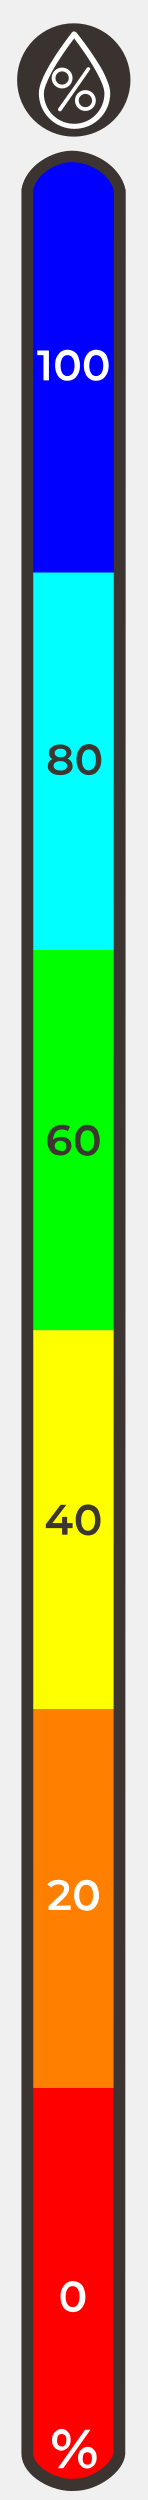
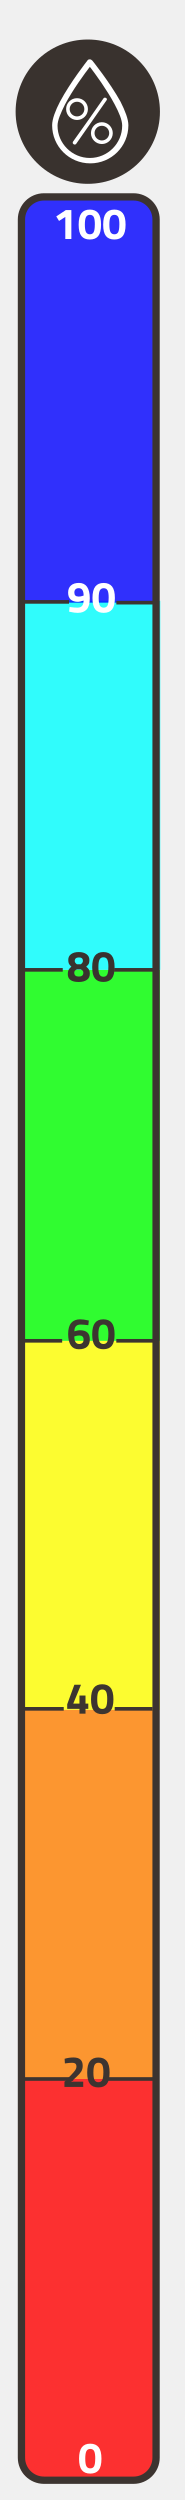
- <svg xmlns="http://www.w3.org/2000/svg" xmlns:xlink="http://www.w3.org/1999/xlink" version="1.1" id="Livello_1" x="0px" y="0px" width="38px" height="644px" viewBox="0 0 37.2 644.1" style="enable-background:new 0 0 37.2 644.1;" xml:space="preserve">
-   <style type="text/css">
- 	.st0{enable-background:new    ;}
- 	.st1{fill:#4C4C4D;}
- 	.st2{fill:#FFFFFF;}
- 	.st3{fill:#39322E;}
- 	.st4{fill:none;stroke:#3C3430;stroke-width:2.932;stroke-miterlimit:9.772;}
- 	.st5{fill:none;}
- 	.st6{clip-path:url(#SVGID_00000129192829195370664800000013769967506661330855_);fill:#FF0000;}
- 	.st7{clip-path:url(#SVGID_00000068648738339168840330000002827413332906593408_);fill:#FFFF00;}
- 	.st8{clip-path:url(#SVGID_00000092439167408149748810000006572093643991006647_);fill:#00FF00;}
- 	.st9{clip-path:url(#SVGID_00000072246017781804443840000014117273685905641135_);fill:#FF8000;}
- 	.st10{clip-path:url(#SVGID_00000000185898927831456600000009305082593140930219_);fill:#00FFFF;}
- 	.st11{clip-path:url(#SVGID_00000024711333814046860150000012935181442764585611_);fill:#0000FF;}
- 	.st12{fill:none;stroke:#000000;stroke-width:0.977;stroke-miterlimit:9.772;}
- 	.st13{fill:#FFFFFF;stroke:#FFFFFF;stroke-width:0.489;stroke-miterlimit:9.772;}
- 	.st14{fill:none;stroke:#FFFFFF;stroke-width:0.977;stroke-miterlimit:9.772;}
- 	.st15{fill:#3C3530;}
- </style>
-   <circle class="st3" cx="18.6" cy="20.6" r="14.6" />
-   <path class="st4" d="M30.4,632.2c-0.3,3.7-6.3,8.1-11.6,8.1l0,0c-5.2,0.4-12.2-3.5-12.2-8.1V48.9c1.1-5.3,7.2-8.4,11.5-8.4l0,0  c4.8,0,11.1,3.2,12.4,8.7L30.4,632.2L30.4,632.2z" />
-   <rect x="13.8" y="28.5" class="st5" width="9.5" height="5.3" />
+ <svg xmlns="http://www.w3.org/2000/svg" id="Livello_1" data-name="Livello 1" viewBox="0 0 50.61 677.16" width="50px" height="677px">
+   <defs>
+     <style>
+       .cls-1 {
+         stroke-width: 2px;
+       }
+ 
+       .cls-1, .cls-2, .cls-3, .cls-4 {
+         stroke-miterlimit: 9.77;
+       }
+ 
+       .cls-1, .cls-5, .cls-3, .cls-4 {
+         fill: none;
+       }
+ 
+       .cls-1, .cls-4 {
+         stroke: #3c3430;
+       }
+ 
+       .cls-2 {
+         stroke-width: .49px;
+       }
+ 
+       .cls-2, .cls-3 {
+         stroke: #fff;
+       }
+ 
+       .cls-2, .cls-6 {
+         fill: #fff;
+       }
+ 
+       .cls-7 {
+         fill: #ff0;
+       }
+ 
+       .cls-7, .cls-8, .cls-5, .cls-6, .cls-9, .cls-10, .cls-11, .cls-12, .cls-13, .cls-14, .cls-15 {
+         stroke-width: 0px;
+       }
+ 
+       .cls-8 {
+         fill: red;
+       }
+ 
+       .cls-16 {
+         opacity: .8;
+       }
+ 
+       .cls-3 {
+         stroke-width: .98px;
+       }
+ 
+       .cls-9 {
+         fill: #39322e;
+       }
+ 
+       .cls-10 {
+         fill: #3c3530;
+       }
+ 
+       .cls-11 {
+         fill: #ff8000;
+       }
+ 
+       .cls-12 {
+         fill: #3c3430;
+       }
+ 
+       .cls-13 {
+         fill: lime;
+       }
+ 
+       .cls-14 {
+         fill: blue;
+       }
+ 
+       .cls-15 {
+         fill: aqua;
+       }
+     </style>
+   </defs>
  <g>
-     <g>
-       <g>
-         <g>
-           <g>
-             <defs>
-               <path id="SVGID_1_" d="M30.3,632c-0.3,3.7-6.3,8.1-11.5,8.1l0,0c-5.1,0.4-12.1-3.5-12.1-8.1V48.7c1.1-5.3,7.2-8.4,11.4-8.4        l0,0c4.8,0,11,3.2,12.3,8.6L30.3,632L30.3,632z" />
-             </defs>
-             <clipPath id="SVGID_00000041263542531681472480000001723046000836222877_">
-               <use xlink:href="#SVGID_1_" style="overflow:visible;" />
-             </clipPath>
-             <rect x="1" y="537.8" style="clip-path:url(#SVGID_00000041263542531681472480000001723046000836222877_);fill:#FF0000;" width="35.2" height="107.3" />
-           </g>
-         </g>
-       </g>
+     <g class="cls-16">
+       <path class="cls-8" d="m5.37,565.81h37.92v103.27c0,3.89-3.16,7.05-7.05,7.05H10.95c-3.08,0-5.58-2.5-5.58-5.58v-104.74Z" />
    </g>
-     <g>
-       <g>
-         <g>
-           <g>
-             <defs>
-               <path id="SVGID_00000088097379039343214280000017786114916328122498_" d="M30.3,632c-0.3,3.7-6.3,8.1-11.5,8.1l0,0        c-5.1,0.4-12.1-3.5-12.1-8.1V48.7c1.1-5.3,7.2-8.4,11.4-8.4l0,0c4.8,0,11,3.2,12.3,8.6L30.3,632L30.3,632z" />
-             </defs>
-             <clipPath id="SVGID_00000093155461741618743390000011106305800727563661_">
-               <use xlink:href="#SVGID_00000088097379039343214280000017786114916328122498_" style="overflow:visible;" />
-             </clipPath>
-             <rect x="1.4" y="342.7" style="clip-path:url(#SVGID_00000093155461741618743390000011106305800727563661_);fill:#FFFF00;" width="35.2" height="97.6" />
-           </g>
-         </g>
-       </g>
+     <g class="cls-16">
+       <rect class="cls-7" x="5.91" y="363.47" width="37.92" height="101.17" />
    </g>
-     <g>
-       <g>
-         <g>
-           <g>
-             <defs>
-               <path id="SVGID_00000169541020787712877840000013272703699049414335_" d="M30.3,632c-0.3,3.7-6.3,8.1-11.5,8.1l0,0        c-5.1,0.4-12.1-3.5-12.1-8.1V48.7c1.1-5.3,7.2-8.4,11.4-8.4l0,0c4.8,0,11,3.2,12.3,8.6L30.3,632L30.3,632z" />
-             </defs>
-             <clipPath id="SVGID_00000060720816468860446280000001917637259011442092_">
-               <use xlink:href="#SVGID_00000169541020787712877840000013272703699049414335_" style="overflow:visible;" />
-             </clipPath>
-             <rect x="1.4" y="244.6" style="clip-path:url(#SVGID_00000060720816468860446280000001917637259011442092_);fill:#00FF00;" width="35.2" height="98.1" />
-           </g>
-         </g>
-       </g>
+     <g class="cls-16">
+       <rect class="cls-13" x="5.91" y="261.79" width="37.92" height="101.69" />
    </g>
-     <g>
-       <g>
-         <g>
-           <g>
-             <defs>
-               <path id="SVGID_00000163772323490672032300000002724969218151798661_" d="M30.3,632c-0.3,3.7-6.3,8.1-11.5,8.1l0,0        c-5.1,0.4-12.1-3.5-12.1-8.1V48.7c1.1-5.3,7.2-8.4,11.4-8.4l0,0c4.8,0,11,3.2,12.3,8.6L30.3,632L30.3,632z" />
-             </defs>
-             <clipPath id="SVGID_00000075870942906997292380000014475495938796336278_">
-               <use xlink:href="#SVGID_00000163772323490672032300000002724969218151798661_" style="overflow:visible;" />
-             </clipPath>
-             <rect x="1" y="440.3" style="clip-path:url(#SVGID_00000075870942906997292380000014475495938796336278_);fill:#FF8000;" width="35.2" height="97.6" />
-           </g>
-         </g>
-       </g>
+     <g class="cls-16">
+       <rect class="cls-11" x="5.48" y="464.64" width="37.92" height="101.17" />
    </g>
-     <g>
-       <g>
-         <g>
-           <g>
-             <defs>
-               <path id="SVGID_00000031203742310509034450000009689361222874695091_" d="M30.5,631.5c-0.3,3.7-6.4,8.1-11.5,8.1l0,0        c-5.1,0.4-12.1-3.5-12.1-8.1V48.3c1.1-5.3,7.2-8.4,11.4-8.4l0,0c4.8,0,11,3.2,12.3,8.6L30.5,631.5L30.5,631.5z" />
-             </defs>
-             <clipPath id="SVGID_00000172405561941044257950000008387127731225534378_">
-               <use xlink:href="#SVGID_00000031203742310509034450000009689361222874695091_" style="overflow:visible;" />
-             </clipPath>
-             <rect x="1.5" y="147" style="clip-path:url(#SVGID_00000172405561941044257950000008387127731225534378_);fill:#00FFFF;" width="35.2" height="97.6" />
-           </g>
-         </g>
-       </g>
+     <g class="cls-16">
+       <rect class="cls-15" x="6.02" y="160.62" width="37.92" height="101.17" />
    </g>
-     <g>
-       <g>
-         <g>
-           <g>
-             <defs>
-               <path id="SVGID_00000152232809262551819490000017647387320135344513_" d="M30.3,632c-0.3,3.7-6.3,8.1-11.5,8.1l0,0        c-5.1,0.4-12.1-3.5-12.1-8.1V48.7c1.1-5.3,7.2-8.4,11.4-8.4l0,0c4.8,0,11,3.2,12.3,8.6L30.3,632L30.3,632z" />
-             </defs>
-             <clipPath id="SVGID_00000020399060509472438410000004129438092563846826_">
-               <use xlink:href="#SVGID_00000152232809262551819490000017647387320135344513_" style="overflow:visible;" />
-             </clipPath>
-             <rect x="1.4" y="40.2" style="clip-path:url(#SVGID_00000020399060509472438410000004129438092563846826_);fill:#0000FF;" width="35.2" height="107.3" />
-           </g>
-         </g>
-       </g>
+     <g class="cls-16">
+       <path class="cls-14" d="m9.58,49.92h28.85c2.03,0,3.68,1.65,3.68,3.68v107.55H6.7V52.79c0-1.59,1.29-2.88,2.88-2.88Z" />
    </g>
  </g>
-   <path class="st4" d="M30.3,632c-0.3,3.7-6.3,8.1-11.5,8.1l0,0c-5.1,0.4-12.1-3.5-12.1-8.1V48.7c1.1-5.3,7.2-8.4,11.4-8.4l0,0  c4.8,0,11,3.2,12.3,8.6L30.3,632L30.3,632z" />
-   <path class="st2" d="M19.3,8.4c-0.2-0.2-0.4-0.3-0.6-0.3c-0.3,0-0.5,0.1-0.6,0.3c0,0-4.1,5.2-6.6,9.9c-1.1,2.1-1.9,4.2-1.9,5.7  c0,5.1,4.1,9.2,9.2,9.2S28,29.1,28,24c0-1.5-0.8-3.5-1.9-5.7C23.5,13.6,19.3,8.4,19.3,8.4L19.3,8.4z M18.7,9.9  c1.3,1.7,4.1,5.5,6,9.1c1,1.9,1.8,3.7,1.8,5.1c0,4.3-3.5,7.8-7.8,7.8s-7.8-3.5-7.8-7.8c0-1.3,0.8-3.1,1.8-5.1  C14.6,15.4,17.4,11.6,18.7,9.9L18.7,9.9z" />
-   <path class="st13" d="M14.8,28.1c0,0-0.1,0.2,0.1,0.3c0.1,0.1,0.3,0,0.3,0l3.7-5.3l3.7-5.3c0,0,0.1-0.1-0.1-0.2s-0.3,0-0.3,0  l-3.7,5.3L14.8,28.1z" />
-   <circle class="st14" cx="15.6" cy="20.1" r="2.2" />
-   <circle class="st14" cx="21.6" cy="25.9" r="2.2" />
+   <circle class="cls-9" cx="24.06" cy="26.56" r="19.78" />
+   <rect class="cls-5" x="11.1" y="632.04" width="15.4" height="11.8" />
+   <rect class="cls-1" x="5.88" y="49.92" width="36.9" height="625.87" rx="6.18" ry="6.18" />
+   <path class="cls-6" d="m22.44,666.75c.52-.66,1.28-.98,2.3-.98s1.78.33,2.3.98c.52.66.77,1.71.77,3.16s-.26,2.49-.77,3.12c-.51.63-1.28.94-2.3.94s-1.79-.31-2.3-.94-.77-1.67-.77-3.12.26-2.51.77-3.16Zm3.67,3.13c0-.99-.1-1.68-.31-2.08-.21-.4-.56-.59-1.05-.59s-.84.2-1.06.6c-.21.4-.32,1.09-.32,2.08s.11,1.67.32,2.06c.22.39.57.59,1.06.59s.84-.2,1.04-.59.31-1.08.31-2.07Z" />
  <g>
-     <path class="st2" d="M12.2,90.3V98h-1.4v-6.5H9.2v-1.2H12.2z" />
-     <path class="st2" d="M15.3,97.6c-0.5-0.3-0.9-0.8-1.1-1.4c-0.3-0.6-0.4-1.3-0.4-2.1s0.1-1.5,0.4-2.1c0.3-0.6,0.7-1.1,1.1-1.4   c0.5-0.3,1-0.5,1.7-0.5c0.6,0,1.2,0.2,1.7,0.5s0.9,0.8,1.1,1.4s0.4,1.3,0.4,2.1s-0.1,1.5-0.4,2.1s-0.7,1.1-1.1,1.4   c-0.5,0.3-1,0.5-1.7,0.5S15.8,98,15.3,97.6z M18.3,96.2c0.3-0.5,0.5-1.1,0.5-2s-0.2-1.6-0.5-2c-0.3-0.5-0.8-0.7-1.3-0.7   s-1,0.2-1.3,0.7c-0.3,0.5-0.5,1.1-0.5,2s0.2,1.6,0.5,2c0.3,0.5,0.8,0.7,1.3,0.7C17.5,96.9,17.9,96.6,18.3,96.2z" />
-     <path class="st2" d="M22.7,97.6c-0.5-0.3-0.9-0.8-1.1-1.4c-0.3-0.6-0.4-1.3-0.4-2.1s0.1-1.5,0.4-2.1s0.7-1.1,1.1-1.4   c0.5-0.3,1-0.5,1.7-0.5c0.6,0,1.2,0.2,1.7,0.5s0.9,0.8,1.1,1.4s0.4,1.3,0.4,2.1s-0.1,1.5-0.4,2.1s-0.7,1.1-1.1,1.4   c-0.5,0.3-1,0.5-1.7,0.5S23.2,98,22.7,97.6z M25.7,96.2c0.3-0.5,0.5-1.1,0.5-2s-0.2-1.6-0.5-2c-0.3-0.5-0.8-0.7-1.3-0.7   s-1,0.2-1.3,0.7s-0.5,1.1-0.5,2s0.2,1.6,0.5,2c0.3,0.5,0.8,0.7,1.3,0.7C24.9,96.9,25.3,96.6,25.7,96.2z" />
+     <path class="cls-12" d="m22.8,567.98h-5.14v-1.4l1.69-1.72c.6-.62,1.02-1.09,1.25-1.42s.35-.68.35-1.05-.1-.63-.29-.79c-.2-.15-.47-.23-.83-.23-.54,0-1.12.05-1.75.14l-.29.04-.08-1.28c.78-.24,1.6-.36,2.44-.36,1.68,0,2.52.76,2.52,2.27,0,.59-.13,1.1-.38,1.54-.26.43-.72.96-1.39,1.57l-1.38,1.25h3.29v1.44Z" />
+     <path class="cls-12" d="m24.67,560.9c.52-.66,1.28-.98,2.3-.98s1.78.33,2.3.98.77,1.71.77,3.16-.26,2.49-.77,3.12-1.28.94-2.3.94-1.79-.31-2.3-.94c-.51-.63-.77-1.67-.77-3.12s.26-2.51.77-3.16Zm3.67,3.13c0-.99-.1-1.68-.31-2.08-.21-.4-.56-.59-1.05-.59s-.84.2-1.06.6c-.21.4-.32,1.09-.32,2.08s.11,1.67.32,2.06.57.59,1.06.59.84-.2,1.04-.59.31-1.08.31-2.07Z" />
  </g>
  <g>
-     <g>
-       <path class="st15" d="M18,196.3c0.2,0.3,0.3,0.7,0.3,1.1c0,0.5-0.1,0.9-0.4,1.2c-0.3,0.4-0.6,0.6-1.1,0.8s-1,0.3-1.7,0.3    s-1.2-0.1-1.7-0.3s-0.8-0.5-1.1-0.8s-0.4-0.8-0.4-1.2s0.1-0.8,0.3-1.1s0.5-0.6,0.9-0.7c-0.3-0.2-0.5-0.4-0.7-0.7s-0.2-0.6-0.2-1    s0.1-0.8,0.4-1.1s0.6-0.6,1-0.7c0.4-0.2,0.9-0.3,1.5-0.3s1.1,0.1,1.5,0.3s0.8,0.4,1,0.7s0.4,0.7,0.4,1.1c0,0.4-0.1,0.7-0.3,0.9    c-0.2,0.3-0.4,0.5-0.7,0.7C17.5,195.7,17.8,195.9,18,196.3z M16.4,198.2c0.3-0.2,0.5-0.5,0.5-0.9s-0.2-0.7-0.5-0.9    c-0.3-0.2-0.7-0.3-1.3-0.3c-0.5,0-0.9,0.1-1.2,0.3s-0.5,0.5-0.5,0.9s0.2,0.7,0.5,0.9s0.7,0.3,1.2,0.3    C15.7,198.6,16.1,198.4,16.4,198.2z M14.1,193.2c-0.3,0.2-0.4,0.5-0.4,0.8s0.1,0.6,0.4,0.8c0.3,0.2,0.6,0.3,1.1,0.3    s0.8-0.1,1.1-0.3c0.3-0.2,0.4-0.5,0.4-0.8s-0.1-0.6-0.4-0.8c-0.3-0.2-0.6-0.3-1.1-0.3S14.4,193,14.1,193.2z" />
-       <path class="st15" d="M20.8,199.2c-0.5-0.3-0.9-0.8-1.1-1.4c-0.3-0.6-0.4-1.3-0.4-2.1s0.1-1.5,0.4-2.1s0.7-1.1,1.1-1.4    c0.5-0.3,1-0.5,1.7-0.5c0.6,0,1.2,0.2,1.7,0.5s0.9,0.8,1.1,1.4s0.4,1.3,0.4,2.1s-0.1,1.5-0.4,2.1s-0.7,1.1-1.1,1.4    c-0.5,0.3-1,0.5-1.7,0.5S21.3,199.5,20.8,199.2z M23.8,197.8c0.3-0.5,0.5-1.1,0.5-2s-0.2-1.6-0.5-2c-0.3-0.5-0.8-0.7-1.3-0.7    s-1,0.2-1.3,0.7s-0.5,1.1-0.5,2s0.2,1.6,0.5,2c0.3,0.5,0.8,0.7,1.3,0.7C23,198.4,23.4,198.2,23.8,197.8z" />
-     </g>
+     <path class="cls-10" d="m21.78,465.67v-1.31h-3.36v-1.26l1.96-5.35h1.82l-2.12,5.17h1.7v-2.22h1.66v2.22h.76v1.44h-.76v1.31h-1.66Z" />
+     <path class="cls-10" d="m25.72,458.59c.52-.66,1.28-.98,2.3-.98s1.78.33,2.3.98.77,1.71.77,3.16-.26,2.49-.77,3.12-1.28.94-2.3.94-1.79-.31-2.3-.94c-.51-.63-.77-1.67-.77-3.12s.26-2.51.77-3.16Zm3.67,3.13c0-.99-.1-1.68-.31-2.08-.21-.4-.56-.59-1.05-.59s-.84.2-1.06.6c-.21.4-.32,1.09-.32,2.08s.11,1.67.32,2.06.57.59,1.06.59.84-.2,1.04-.59.31-1.08.31-2.07Z" />
  </g>
  <g>
-     <path class="st15" d="M16.8,293.2c0.4,0.2,0.7,0.5,0.9,0.8s0.3,0.8,0.3,1.2c0,0.5-0.1,0.9-0.4,1.3c-0.2,0.4-0.6,0.7-1,0.9   c-0.4,0.2-0.9,0.3-1.4,0.3c-1.1,0-1.9-0.3-2.5-1s-0.9-1.6-0.9-2.8c0-0.9,0.2-1.6,0.5-2.2c0.3-0.6,0.8-1.1,1.3-1.4   c0.6-0.3,1.2-0.5,2-0.5c0.4,0,0.8,0,1.1,0.1s0.7,0.2,0.9,0.4l-0.5,1.1c-0.4-0.2-0.9-0.4-1.5-0.4c-0.7,0-1.3,0.2-1.7,0.7   s-0.6,1.1-0.6,2l0,0c0.2-0.3,0.5-0.5,0.9-0.6s0.7-0.2,1.2-0.2C16,292.9,16.4,293,16.8,293.2z M16.3,296.3c0.3-0.2,0.4-0.6,0.4-1   s-0.1-0.7-0.4-1c-0.3-0.2-0.7-0.4-1.1-0.4c-0.5,0-0.8,0.1-1.1,0.4c-0.3,0.2-0.4,0.6-0.4,0.9c0,0.4,0.1,0.7,0.4,0.9   c0.3,0.2,0.7,0.4,1.2,0.4C15.7,296.7,16,296.6,16.3,296.3z" />
-     <path class="st15" d="M20.4,297.3c-0.5-0.3-0.9-0.8-1.1-1.4c-0.3-0.6-0.4-1.3-0.4-2.1s0.1-1.5,0.4-2.1s0.7-1.1,1.1-1.4   s1-0.5,1.7-0.5c0.6,0,1.2,0.2,1.7,0.5s0.9,0.8,1.1,1.4s0.4,1.3,0.4,2.1s-0.1,1.5-0.4,2.1s-0.7,1.1-1.1,1.4c-0.5,0.3-1,0.5-1.7,0.5   C21.5,297.8,20.9,297.6,20.4,297.3z M23.4,295.9c0.3-0.5,0.5-1.1,0.5-2s-0.2-1.6-0.5-2c-0.3-0.5-0.8-0.7-1.3-0.7s-1,0.2-1.3,0.7   s-0.5,1.1-0.5,2s0.2,1.6,0.5,2c0.3,0.5,0.8,0.7,1.3,0.7C22.6,296.6,23.1,296.3,23.4,295.9z" />
+     <path class="cls-10" d="m24.21,359.2c-.82-.12-1.52-.18-2.12-.18-1.14,0-1.7.62-1.7,1.85l.25-.07c.53-.15.95-.23,1.26-.23.9,0,1.58.21,2.04.62s.68,1.06.68,1.94-.26,1.54-.77,1.99c-.51.45-1.25.67-2.23.67s-1.71-.35-2.2-1.06-.74-1.75-.74-3.13.28-2.39.85-3.04c.57-.65,1.38-.98,2.45-.98.62,0,1.29.09,2,.26l.37.08-.14,1.27Zm-2.46,2.81c-.38,0-.77.07-1.18.2l-.2.06c0,1.38.45,2.08,1.34,2.08.38,0,.68-.11.89-.32s.31-.51.31-.89c0-.75-.39-1.13-1.16-1.13Z" />
+     <path class="cls-10" d="m26.04,358.56c.52-.66,1.28-.98,2.3-.98s1.78.33,2.3.98c.52.66.77,1.71.77,3.16s-.26,2.49-.77,3.12c-.51.63-1.28.94-2.3.94s-1.79-.31-2.3-.94-.77-1.67-.77-3.12.26-2.51.77-3.16Zm3.67,3.13c0-.99-.1-1.68-.31-2.08-.21-.4-.56-.59-1.05-.59s-.84.2-1.06.6c-.21.4-.32,1.09-.32,2.08s.11,1.67.32,2.06c.22.39.57.59,1.06.59s.84-.2,1.04-.59.31-1.08.31-2.07Z" />
  </g>
  <g>
-     <path class="st2" d="M17.8,490.9v1.2h-5.7v-1l3.1-2.9c0.3-0.3,0.6-0.6,0.7-0.9c0.1-0.2,0.2-0.5,0.2-0.7c0-0.4-0.1-0.6-0.4-0.8   c-0.2-0.2-0.6-0.3-1.1-0.3c-0.8,0-1.4,0.3-1.8,0.8l-1-0.8c0.3-0.4,0.7-0.7,1.2-0.9s1.1-0.3,1.7-0.3c0.8,0,1.5,0.2,2,0.6   c0.5,0.4,0.7,0.9,0.7,1.6c0,0.4-0.1,0.8-0.3,1.2c-0.2,0.4-0.5,0.8-1,1.3l-2.1,2L17.8,490.9L17.8,490.9z" />
-     <path class="st2" d="M20.2,491.8c-0.5-0.3-0.9-0.8-1.1-1.4c-0.3-0.6-0.4-1.3-0.4-2.1s0.1-1.5,0.4-2.1s0.7-1.1,1.1-1.4   c0.5-0.3,1-0.5,1.7-0.5c0.6,0,1.2,0.2,1.7,0.5s0.9,0.8,1.1,1.4s0.4,1.3,0.4,2.1s-0.1,1.5-0.4,2.1s-0.7,1.1-1.1,1.4   c-0.5,0.3-1,0.5-1.7,0.5C21.2,492.2,20.6,492.1,20.2,491.8z M23.1,490.3c0.3-0.5,0.5-1.1,0.5-2s-0.2-1.6-0.5-2   c-0.3-0.5-0.8-0.7-1.3-0.7s-1,0.2-1.3,0.7s-0.5,1.1-0.5,2s0.2,1.6,0.5,2c0.3,0.5,0.8,0.7,1.3,0.7C22.4,491,22.8,490.8,23.1,490.3z" />
+     <path class="cls-9" d="m19.5,257.48c.52-.38,1.22-.57,2.09-.57s1.58.19,2.11.58c.54.38.8.92.8,1.6,0,.46-.06.81-.17,1.04-.11.23-.34.49-.7.77.35.3.6.58.76.84.15.26.23.63.23,1.09,0,.78-.28,1.36-.84,1.73-.56.37-1.29.56-2.2.56-2,0-3-.72-3-2.16,0-.51.08-.91.23-1.19.16-.28.41-.57.76-.87-.34-.27-.56-.54-.68-.8s-.18-.6-.18-1.03c0-.68.26-1.21.78-1.59Zm.86,5.09c0,.7.41,1.06,1.24,1.06s1.24-.35,1.24-1.06c0-.42-.24-.72-.71-.9h-1.06c-.48.18-.72.48-.72.9Zm1.25-4.18c-.36,0-.64.08-.83.24-.19.16-.29.4-.29.73s.2.63.59.9h1.06c.39-.27.59-.58.59-.94,0-.62-.37-.94-1.12-.94Z" />
+     <path class="cls-9" d="m26.04,257.89c.52-.66,1.28-.98,2.3-.98s1.78.33,2.3.98c.52.66.77,1.71.77,3.16s-.26,2.49-.77,3.12c-.51.63-1.28.94-2.3.94s-1.79-.31-2.3-.94-.77-1.67-.77-3.12.26-2.51.77-3.16Zm3.67,3.13c0-.99-.1-1.68-.31-2.08-.21-.4-.56-.59-1.05-.59s-.84.2-1.06.6c-.21.4-.32,1.09-.32,2.08s.11,1.67.32,2.06c.22.39.57.59,1.06.59s.84-.2,1.04-.59.31-1.08.31-2.07Z" />
  </g>
  <g>
-     <path class="st2" d="M16.7,595.2c-0.5-0.3-0.9-0.8-1.1-1.4c-0.3-0.6-0.4-1.3-0.4-2.1s0.1-1.5,0.4-2.1s0.7-1.1,1.1-1.4   c0.5-0.3,1-0.5,1.7-0.5c0.6,0,1.2,0.2,1.7,0.5s0.9,0.8,1.1,1.4s0.4,1.3,0.4,2.1s-0.1,1.5-0.4,2.1s-0.7,1.1-1.1,1.4   c-0.5,0.3-1,0.5-1.7,0.5S17.2,595.5,16.7,595.2z M19.6,593.7c0.3-0.5,0.5-1.1,0.5-2s-0.2-1.6-0.5-2c-0.3-0.5-0.8-0.7-1.3-0.7   s-1,0.2-1.3,0.7s-0.5,1.1-0.5,2s0.2,1.6,0.5,2c0.3,0.5,0.8,0.7,1.3,0.7C18.9,594.4,19.3,594.2,19.6,593.7z" />
+     <path class="cls-6" d="m19.56,53.54v7.92h-1.66v-6.05l-1.72,1.1-.76-1.24,2.62-1.74h1.51Z" />
+     <path class="cls-6" d="m22.33,54.38c.52-.66,1.28-.98,2.3-.98s1.78.33,2.3.98c.52.66.77,1.71.77,3.16s-.26,2.49-.77,3.12c-.51.63-1.28.94-2.3.94s-1.79-.31-2.3-.94-.77-1.67-.77-3.12.26-2.51.77-3.16Zm3.67,3.13c0-.99-.1-1.68-.31-2.08-.21-.4-.56-.59-1.05-.59s-.84.2-1.06.6c-.21.4-.32,1.09-.32,2.08s.11,1.67.32,2.06c.22.39.57.59,1.06.59s.84-.2,1.04-.59.31-1.08.31-2.07Z" />
+     <path class="cls-6" d="m29.05,54.38c.52-.66,1.28-.98,2.3-.98s1.78.33,2.3.98c.52.66.77,1.71.77,3.16s-.26,2.49-.77,3.12c-.51.63-1.28.94-2.3.94s-1.79-.31-2.3-.94-.77-1.67-.77-3.12.26-2.51.77-3.16Zm3.67,3.13c0-.99-.1-1.68-.31-2.08-.21-.4-.56-.59-1.05-.59s-.84.2-1.06.6c-.21.4-.32,1.09-.32,2.08s.11,1.67.32,2.06c.22.39.57.59,1.06.59s.84-.2,1.04-.59.31-1.08.31-2.07Z" />
  </g>
+   <line class="cls-4" x1="5.59" y1="464.35" x2="17.47" y2="464.35" />
+   <line class="cls-4" x1="41.85" y1="464.35" x2="31.44" y2="464.35" />
+   <line class="cls-4" x1="6.03" y1="565.81" x2="20.06" y2="565.81" />
+   <line class="cls-4" x1="42.13" y1="565.81" x2="29.26" y2="565.81" />
+   <line class="cls-4" x1="5.88" y1="363.47" x2="17.04" y2="363.47" />
+   <line class="cls-4" x1="31.88" y1="363.47" x2="42.53" y2="363.47" />
+   <line class="cls-4" x1="6.42" y1="261.79" x2="17.2" y2="261.79" />
+   <line class="cls-4" x1="42.24" y1="261.79" x2="31.28" y2="261.79" />
+   <line class="cls-4" x1="18.92" y1="160.93" x2="6.4" y2="160.93" />
+   <line class="cls-4" x1="42.92" y1="161.14" x2="31.89" y2="161.14" />
+   <rect class="cls-5" x="19.06" y="35.39" width="10.79" height="6.02" />
+   <path class="cls-6" d="m25.31,12.56c-.23-.23-.45-.34-.68-.34-.34,0-.57.11-.68.34,0,0-4.66,5.91-7.5,11.25-1.25,2.39-2.16,4.77-2.16,6.47,0,5.79,4.66,10.45,10.45,10.45s10.45-4.66,10.45-10.45c0-1.7-.91-3.98-2.16-6.47-2.95-5.34-7.72-11.25-7.72-11.25h0Zm-.68,1.7c1.48,1.93,4.66,6.25,6.82,10.34,1.14,2.16,2.04,4.2,2.04,5.79,0,4.88-3.98,8.86-8.86,8.86s-8.86-3.98-8.86-8.86c0-1.48.91-3.52,2.04-5.79,2.16-4.09,5.34-8.41,6.82-10.34h0Z" />
+   <path class="cls-2" d="m20.2,34.94s-.11.23.11.34c.11.11.34,0,.34,0l4.2-6.02,4.2-6.02s.11-.11-.11-.23-.34,0-.34,0l-4.2,6.02-4.2,5.91Z" />
+   <circle class="cls-3" cx="21.11" cy="25.85" r="2.5" />
+   <circle class="cls-3" cx="27.92" cy="32.44" r="2.5" />
  <g>
-     <path class="st15" d="M18.4,393.7H17v1.7h-1.4v-1.7h-4.2v-1l3.8-5h1.5l-3.6,4.7h2.5v-1.6h1.3v1.6h1.4v1.3H18.4z" />
-     <path class="st15" d="M20.6,395.1c-0.5-0.3-0.9-0.8-1.1-1.4c-0.3-0.6-0.4-1.3-0.4-2.1s0.1-1.5,0.4-2.1s0.7-1.1,1.1-1.4   s1-0.5,1.7-0.5c0.6,0,1.2,0.2,1.7,0.5s0.9,0.8,1.1,1.4s0.4,1.3,0.4,2.1s-0.1,1.5-0.4,2.1s-0.7,1.1-1.1,1.4c-0.5,0.3-1,0.5-1.7,0.5   S21.1,395.4,20.6,395.1z M23.6,393.7c0.3-0.5,0.5-1.1,0.5-2s-0.2-1.6-0.5-2c-0.3-0.5-0.8-0.7-1.3-0.7s-1,0.2-1.3,0.7   s-0.5,1.1-0.5,2s0.2,1.6,0.5,2c0.3,0.5,0.8,0.7,1.3,0.7S23.2,394.1,23.6,393.7z" />
-   </g>
-   <g>
-     <path class="st2" d="M13.7,630.6c-0.5-0.4-0.7-1.1-0.7-2c0-0.8,0.2-1.4,0.7-2c0.5-0.4,1-0.8,1.7-0.8c0.7,0,1.3,0.2,1.7,0.8   c0.5,0.4,0.7,1.1,0.7,2s-0.2,1.4-0.7,2c-0.5,0.4-1,0.8-1.7,0.8C14.8,631.4,14.1,631.1,13.7,630.6z M16.4,629.9   c0.2-0.3,0.3-0.8,0.3-1.2c0-0.6-0.1-1-0.3-1.2s-0.6-0.4-0.9-0.4c-0.3,0-0.7,0.1-0.9,0.4c-0.2,0.3-0.3,0.8-0.3,1.2   c0,0.6,0.1,1,0.3,1.2c0.2,0.3,0.6,0.4,0.9,0.4C15.8,630.4,16.1,630.2,16.4,629.9z M21.5,626h1.4l-7,9.9h-1.4L21.5,626z M20.4,635.2   c-0.5-0.4-0.7-1.1-0.7-2c0-0.8,0.2-1.4,0.7-2c0.5-0.4,1-0.8,1.7-0.8s1.3,0.2,1.7,0.8c0.5,0.4,0.7,1.1,0.7,2c0,0.8-0.2,1.4-0.7,2   c-0.5,0.4-1,0.8-1.7,0.8S20.8,635.8,20.4,635.2z M23,634.6c0.2-0.3,0.3-0.8,0.3-1.2s-0.1-1-0.3-1.2c-0.2-0.3-0.6-0.4-0.9-0.4   s-0.7,0.1-0.9,0.4c-0.2,0.3-0.3,0.8-0.3,1.2c0,0.6,0.1,1,0.3,1.2c0.2,0.3,0.6,0.4,0.9,0.4C22.6,635,22.8,634.9,23,634.6z" />
+     <path class="cls-6" d="m21.31,162.5c1.06,0,1.6-.65,1.6-1.94l-.25.08c-.55.18-.97.28-1.26.28-.87,0-1.54-.21-2.02-.64-.47-.42-.71-1.05-.71-1.89s.26-1.49.78-1.96c.52-.47,1.26-.7,2.21-.7s1.69.35,2.19,1.06.76,1.76.76,3.16-.28,2.41-.84,3.04c-.56.63-1.38.95-2.46.95-.62,0-1.29-.09-2-.26l-.37-.08.14-1.27c.82.12,1.56.18,2.23.18Zm.23-3.02c.37,0,.76-.07,1.19-.22l.19-.06c0-1.35-.45-2.03-1.34-2.03-.38,0-.68.11-.89.32s-.31.51-.31.89c0,.73.39,1.09,1.16,1.09Z" />
+     <path class="cls-6" d="m26.12,156.72c.52-.66,1.28-.98,2.3-.98s1.78.33,2.3.98c.52.66.77,1.71.77,3.16s-.26,2.49-.77,3.12c-.51.63-1.28.94-2.3.94s-1.79-.31-2.3-.94-.77-1.67-.77-3.12.26-2.51.77-3.16Zm3.67,3.13c0-.99-.1-1.68-.31-2.08-.21-.4-.56-.59-1.05-.59s-.84.2-1.06.6c-.21.4-.32,1.09-.32,2.08s.11,1.67.32,2.06c.22.39.57.59,1.06.59s.84-.2,1.04-.59.31-1.08.31-2.07Z" />
  </g>
</svg>
